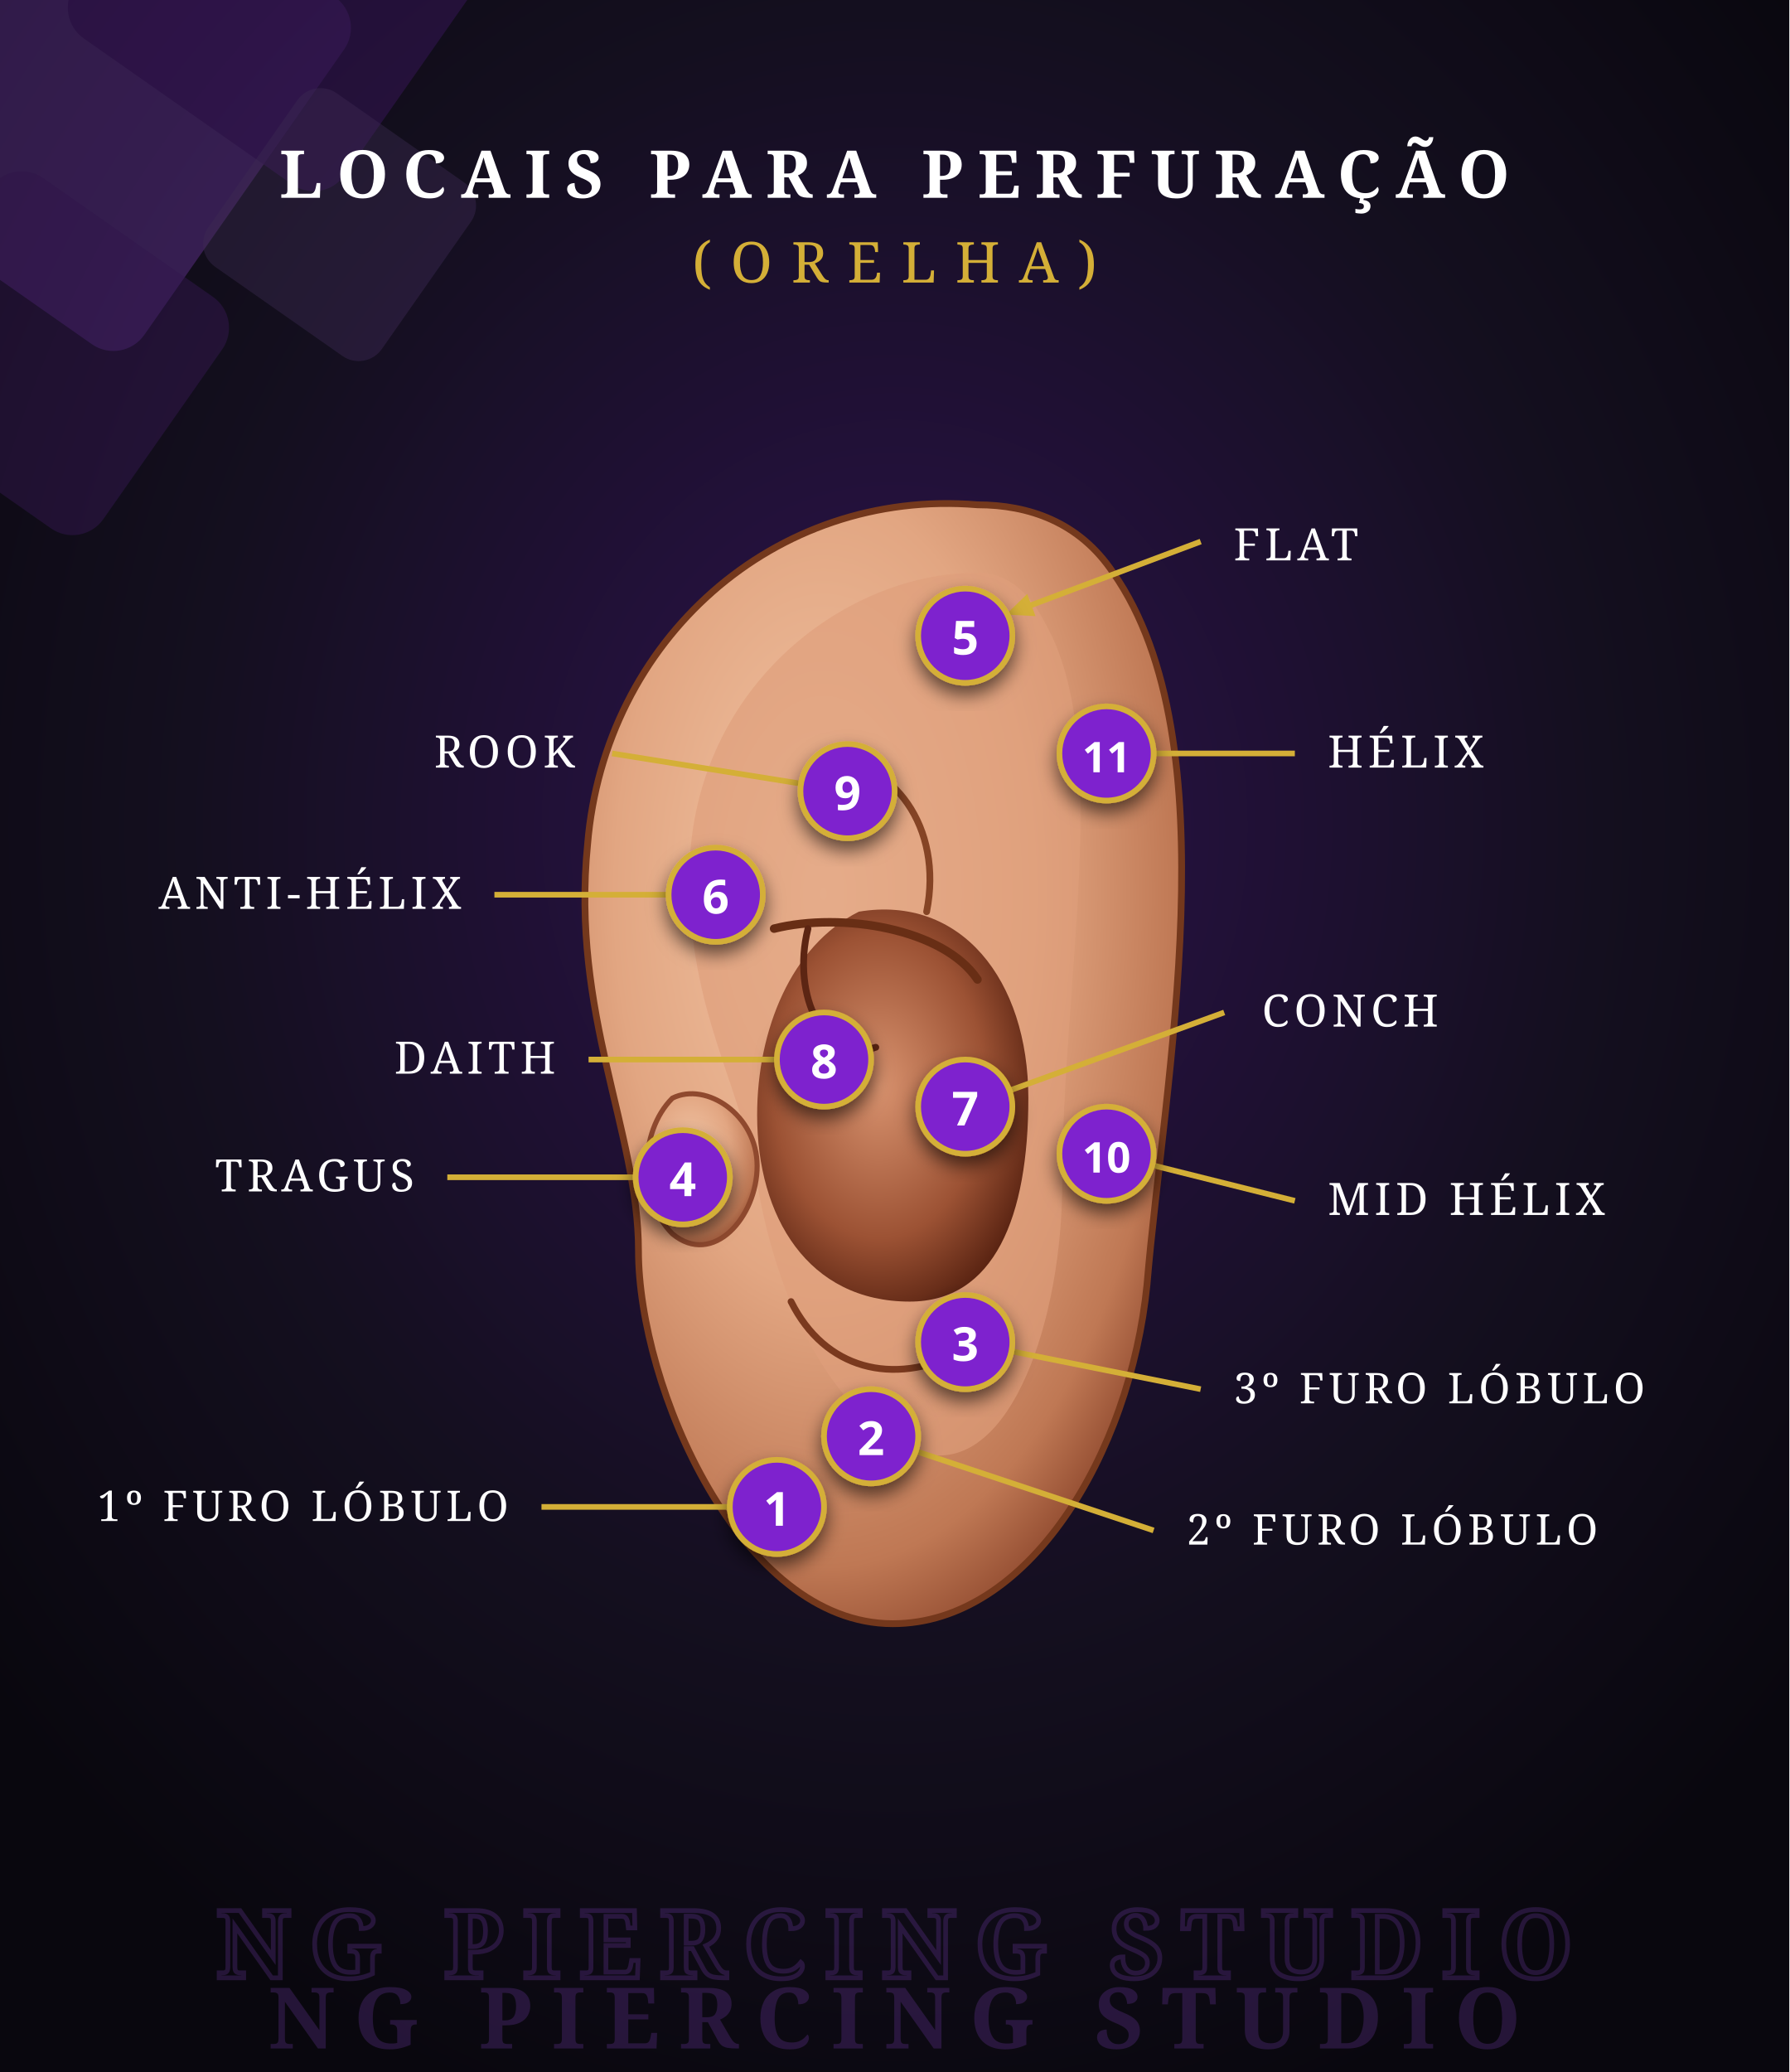
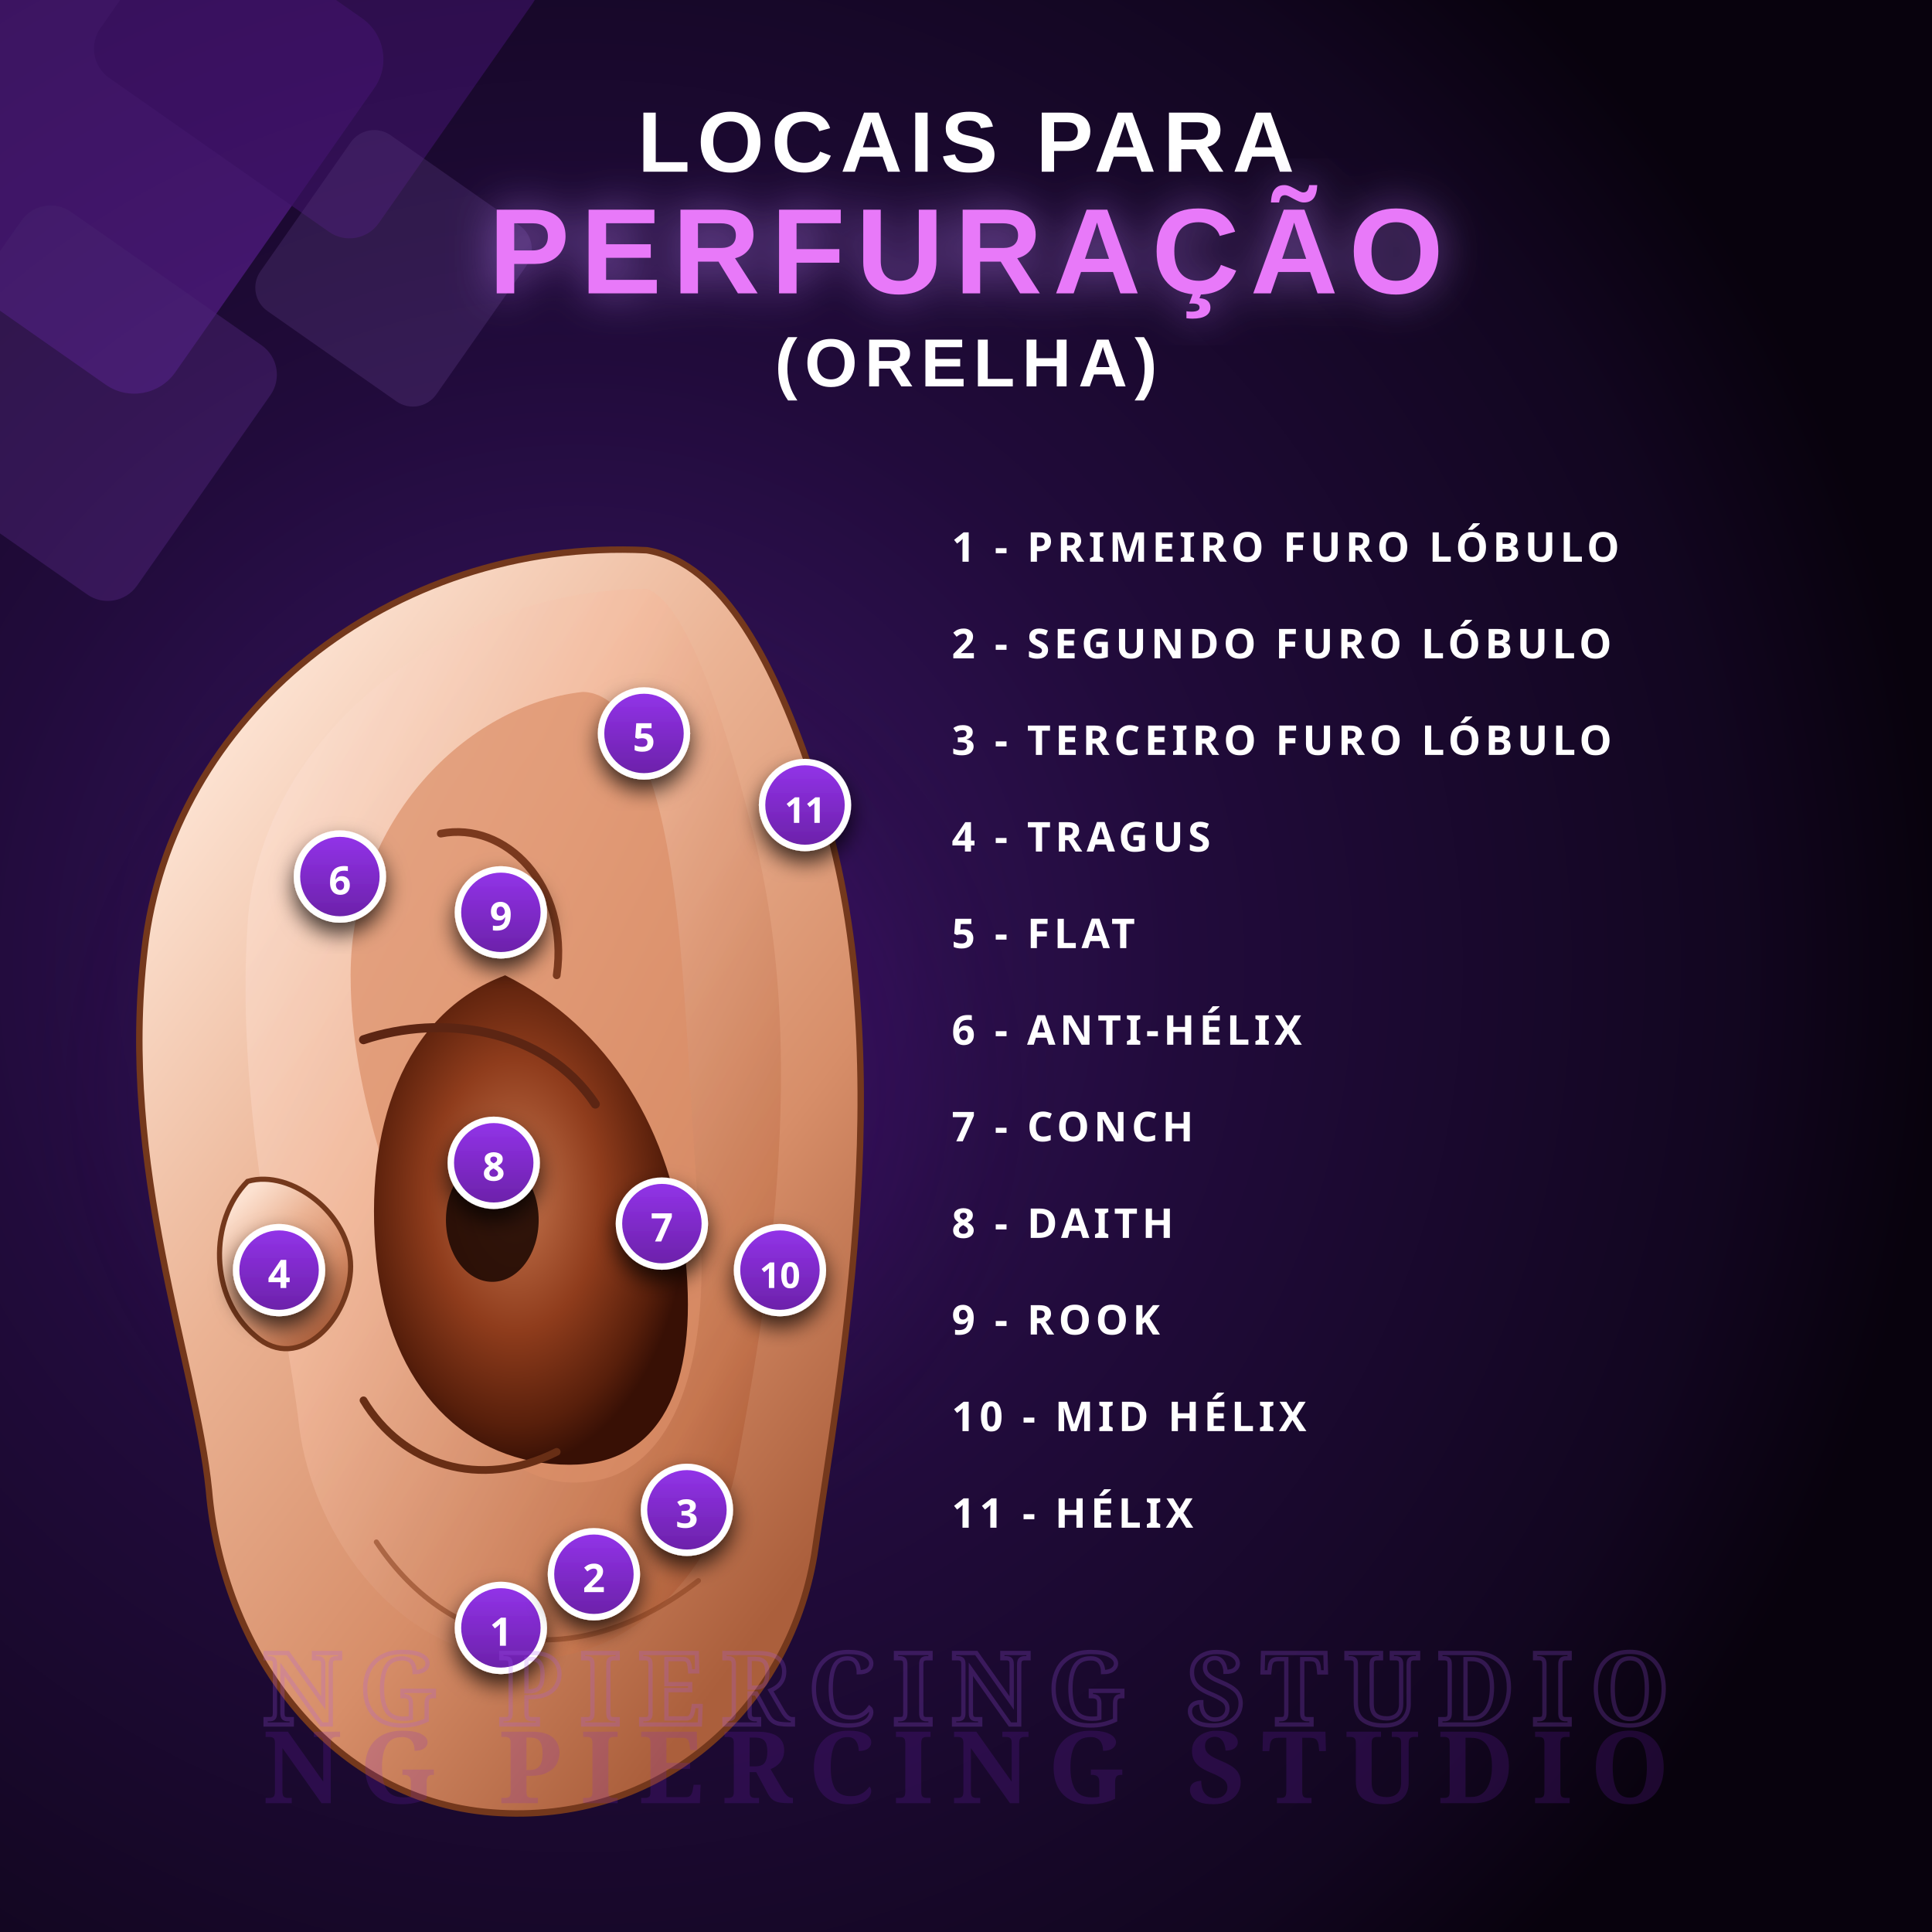
- <svg xmlns="http://www.w3.org/2000/svg" viewBox="0 0 380 440" width="100%" height="100%">
+ <svg xmlns="http://www.w3.org/2000/svg" viewBox="0 0 540 540" width="100%" height="100%">
  <defs>
-     <radialGradient id="bgGrad" cx="50%" cy="40%" r="65%">
-       <stop offset="0%" stop-color="#2d124d" />
-       <stop offset="60%" stop-color="#140f1f" />
-       <stop offset="100%" stop-color="#09070e" />
+     <radialGradient id="bgGrad" cx="30%" cy="50%" r="70%">
+       <stop offset="0%" stop-color="#3b1566" />
+       <stop offset="45%" stop-color="#210b3b" />
+       <stop offset="85%" stop-color="#120620" />
+       <stop offset="100%" stop-color="#08020d" />
    </radialGradient>
-     <radialGradient id="earSkin" cx="40%" cy="35%" r="70%">
-       <stop offset="0%" stop-color="#F2C5A5" />
-       <stop offset="50%" stop-color="#E2A682" />
-       <stop offset="85%" stop-color="#BF7854" />
-       <stop offset="100%" stop-color="#8F492E" />
+     <radialGradient id="earVignette" cx="50%" cy="50%" r="50%">
+       <stop offset="0%" stop-color="#581c87" stop-opacity="0.45" />
+       <stop offset="70%" stop-color="#3b0764" stop-opacity="0.15" />
+       <stop offset="100%" stop-color="#120620" stop-opacity="0" />
    </radialGradient>
-     <radialGradient id="earInner" cx="45%" cy="45%" r="60%">
-       <stop offset="0%" stop-color="#D8926E" />
-       <stop offset="65%" stop-color="#9C5234" />
-       <stop offset="100%" stop-color="#5C2513" />
+     <linearGradient id="skinBase" x1="20%" y1="10%" x2="80%" y2="90%">
+       <stop offset="0%" stop-color="#FCE1D0" />
+       <stop offset="35%" stop-color="#EBB394" />
+       <stop offset="70%" stop-color="#D78E69" />
+       <stop offset="100%" stop-color="#AB5F3C" />
+     </linearGradient>
+     <linearGradient id="earHelixFold" x1="0%" y1="0%" x2="100%" y2="100%">
+       <stop offset="0%" stop-color="#FEECE2" />
+       <stop offset="40%" stop-color="#F2BA9D" />
+       <stop offset="80%" stop-color="#C5754E" />
+       <stop offset="100%" stop-color="#8E3C1B" />
+     </linearGradient>
+     <radialGradient id="earConchInner" cx="45%" cy="45%" r="55%">
+       <stop offset="0%" stop-color="#C5754E" />
+       <stop offset="50%" stop-color="#8F3C1C" />
+       <stop offset="85%" stop-color="#581F0B" />
+       <stop offset="100%" stop-color="#381005" />
    </radialGradient>
-     <filter id="pinShadow" x="-30%" y="-30%" width="160%" height="160%">
-       <feDropShadow dx="0" dy="2" stdDeviation="2" flood-color="#000" flood-opacity="0.6" />
+     <filter id="pinShadow" x="-40%" y="-40%" width="180%" height="180%">
+       <feDropShadow dx="0" dy="3" stdDeviation="3" flood-color="#000000" flood-opacity="0.75" />
    </filter>
-     <marker id="arrowGold" viewBox="0 0 10 10" refX="6" refY="5" markerWidth="6" markerHeight="6" orient="auto-start-reverse">
-       <path d="M 0 1.5 L 8 5 L 0 8.5 z" fill="#D4AF37" />
-     </marker>
+     <filter id="glowPurple" x="-20%" y="-20%" width="140%" height="140%">
+       <feDropShadow dx="0" dy="0" stdDeviation="6" flood-color="#C084FC" flood-opacity="0.6" />
+     </filter>
+     <linearGradient id="pinGrad" x1="0%" y1="0%" x2="0%" y2="100%">
+       <stop offset="0%" stop-color="#9333EA" />
+       <stop offset="100%" stop-color="#6B21A8" />
+     </linearGradient>
+     <style>
+       .pin-group { cursor: pointer; transition: transform 0.2s ease; }
+       .pin-group:hover circle.pin-circle { fill: #A855F7; stroke: #FDE047; stroke-width: 2.2px; }
+       .pin-group:hover text.pin-txt { fill: #FFFFFF; font-weight: 900; }
+       .legend-row { cursor: pointer; transition: opacity 0.2s, transform 0.2s; }
+       .legend-row:hover rect.legend-bg { fill: rgba(168, 85, 247, 0.28); }
+       .legend-row:hover text.legend-txt { fill: #FDE047; font-weight: 800; }
+     </style>
  </defs>
  <rect width="100%" height="100%" fill="url(#bgGrad)" />
-   <g opacity="0.25">
-     <rect x="-30" y="-30" width="90" height="90" rx="8" fill="#A855F7" transform="rotate(35 15 15)" />
-     <rect x="25" y="-40" width="70" height="70" rx="8" fill="#7E22CE" transform="rotate(35 60 -5)" opacity="0.7" />
-     <rect x="-20" y="45" width="60" height="60" rx="8" fill="#9333EA" transform="rotate(35 10 75)" opacity="0.5" />
-     <rect x="50" y="25" width="45" height="45" rx="6" fill="#C084FC" transform="rotate(35 72 47)" opacity="0.4" />
+   <g opacity="0.32">
+     <rect x="-35" y="-35" width="125" height="125" rx="14" fill="#9333EA" transform="rotate(35 25 25)" />
+     <rect x="40" y="-45" width="95" height="95" rx="10" fill="#7E22CE" transform="rotate(35 85 5)" opacity="0.7" />
+     <rect x="-20" y="70" width="85" height="85" rx="10" fill="#A855F7" transform="rotate(35 22 112)" opacity="0.5" />
+     <rect x="80" y="45" width="60" height="60" rx="8" fill="#C084FC" transform="rotate(35 110 75)" opacity="0.4" />
  </g>
-   <g transform="translate(190, 42)" text-anchor="middle">
-     <text fill="#FFFFFF" font-family="'Cinzel', Georgia, serif" font-size="14" font-weight="600" letter-spacing="3">LOCAIS PARA PERFURAÇÃO</text>
-     <text y="18" fill="#D4AF37" font-family="'Cinzel', Georgia, serif" font-size="12" font-weight="500" letter-spacing="4">(ORELHA)</text>
+   <g text-anchor="middle">
+     <text x="270" y="48" fill="#FFFFFF" font-family="'Montserrat', 'Arial', sans-serif" font-size="24" font-weight="900" letter-spacing="2">LOCAIS PARA</text>
+     <text x="270" y="82" fill="#E879F9" font-family="'Montserrat', 'Arial', sans-serif" font-size="34" font-weight="900" letter-spacing="3" filter="url(#glowPurple)">PERFURAÇÃO</text>
+     <text x="270" y="108" fill="#FFFFFF" font-family="'Montserrat', 'Arial', sans-serif" font-size="19" font-weight="800" letter-spacing="2">(ORELHA)</text>
  </g>
-   <g transform="translate(190, 420)" text-anchor="middle" opacity="0.18">
-     <text fill="none" stroke="#A855F7" stroke-width="1" font-family="'Cinzel', Georgia, serif" font-size="20" font-weight="600" letter-spacing="4">NG PIERCING STUDIO</text>
-     <text y="15" fill="#A855F7" font-family="'Cinzel', Georgia, serif" font-size="18" font-weight="600" letter-spacing="4">NG PIERCING STUDIO</text>
+   <circle cx="152" cy="305" r="145" fill="url(#earVignette)" />
+   <g id="earAnatomyArtwork" transform="translate(152, 305) scale(0.72)">
+     <path d="M 40 -210              C -60 -215, -145 -145, -155 -55              C -165 30, -135 105, -130 155              C -125 215, -85 275, -20 280              C 45 285, 95 240, 105 180              C 115 110, 140 -20, 105 -120              C 90 -165, 70 -205, 40 -210 Z" fill="url(#skinBase)" stroke="#74381C" stroke-width="2.5" />
+     <path d="M 40 -195              C -35 -195, -110 -140, -115 -65              C -120 10, -100 85, -95 130              C -90 170, -60 215, -15 220              C 25 225, 65 195, 75 145              C 85 90, 105 -15, 80 -105              C 70 -145, 55 -190, 40 -195 Z" fill="url(#earHelixFold)" opacity="0.85" />
+     <path d="M 15 -155              C -30 -150, -75 -105, -75 -45              C -75 5, -55 45, -45 85              C -35 130, -10 160, 25 150              C 55 140, 65 95, 60 45              C 55 -15, 55 -85, 40 -125              C 35 -145, 25 -155, 15 -155 Z" fill="#DB8E68" opacity="0.7" />
+     <path d="M -15 -45              C -55 -30, -70 15, -65 65              C -60 115, -30 145, 10 145              C 45 145, 60 115, 55 65              C 50 15, 25 -25, -15 -45 Z" fill="url(#earConchInner)" />
+     <ellipse cx="-20" cy="50" rx="18" ry="24" fill="#200A03" opacity="0.9" />
+     <path d="M -115 35              C -130 50, -130 80, -112 95              C -95 110, -75 88, -75 68              C -75 48, -98 30, -115 35 Z" fill="url(#skinBase)" stroke="#74381C" stroke-width="2" />
+     <path d="M -70 120 C -55 145, -25 155, 5 140" fill="none" stroke="#682E15" stroke-width="3" stroke-linecap="round" />
+     <path d="M -70 -20 C -40 -30, 0 -25, 20 5" fill="none" stroke="#5C2513" stroke-width="3.5" stroke-linecap="round" />
+     <path d="M -40 -100 C -15 -105, 10 -80, 5 -45" fill="none" stroke="#7A391E" stroke-width="3" stroke-linecap="round" />
+     <path d="M -65 175 C -35 220, 15 225, 60 190" fill="none" stroke="#8A4222" stroke-width="2" stroke-linecap="round" opacity="0.6" />
  </g>
-   <g id="earAnatomy" transform="translate(42, 28) scale(0.72)">
-     <path d="M 230 110               C 170 105, 120 150, 115 210              C 110 260, 130 295, 130 330              C 130 370, 160 440, 205 440              C 245 440, 275 390, 280 340              C 285 280, 305 180, 270 130              C 260 115, 245 110, 230 110 Z" fill="url(#earSkin)" stroke="#74381C" stroke-width="2" />
-     <path d="M 230 130              C 190 130, 145 165, 145 220              C 145 260, 160 280, 165 310              C 170 340, 185 380, 215 390              C 240 395, 255 350, 255 310              C 255 250, 270 180, 250 145              C 245 135, 238 130, 230 130 Z" fill="#DF9E7B" opacity="0.65" />
-     <path d="M 195 230              C 175 240, 165 265, 165 290              C 165 320, 180 345, 210 345              C 235 345, 245 320, 245 285              C 245 250, 225 225, 195 230 Z" fill="url(#earInner)" />
-     <path d="M 140 285              C 130 295, 130 315, 140 325              C 152 335, 165 320, 165 305              C 165 290, 150 280, 140 285 Z" fill="url(#earSkin)" stroke="#8F492E" stroke-width="1.5" />
-     <path d="M 175 345 C 185 365, 205 370, 225 360" fill="none" stroke="#7A391E" stroke-width="2" stroke-linecap="round" />
-     <path d="M 170 235 C 190 230, 220 235, 230 250" fill="none" stroke="#682E15" stroke-width="2.5" stroke-linecap="round" />
-     <path d="M 180 235 C 175 255, 185 275, 200 270" fill="none" stroke="#5C2513" stroke-width="2" stroke-linecap="round" />
-     <path d="M 185 185 C 205 185, 220 205, 215 230" fill="none" stroke="#854425" stroke-width="2" stroke-linecap="round" />
+   <g class="pin-group" id="pin-orelha-1">
+     <circle cx="140" cy="455" r="12" fill="url(#pinGrad)" stroke="#FFFFFF" stroke-width="1.8" filter="url(#pinShadow)" class="pin-circle" />
+     <text x="140" y="460" fill="#FFFFFF" font-family="'Montserrat', sans-serif" font-size="11" font-weight="800" text-anchor="middle" class="pin-txt">1</text>
  </g>
-   <g class="map-pin-item">
-     <path d="M 215 130 L 255 115" stroke="#D4AF37" stroke-width="1.2" marker-start="url(#arrowGold)" />
-     <circle cx="205" cy="135" r="10" fill="#7E22CE" stroke="#D4AF37" stroke-width="1.2" filter="url(#pinShadow)" />
-     <text x="205" y="139" fill="#FFF" font-family="'Montserrat', sans-serif" font-size="10" font-weight="700" text-anchor="middle">5</text>
-     <text x="262" y="119" fill="#FFF" font-family="'Cinzel', serif" font-size="9.5" letter-spacing="1">FLAT</text>
+   <g class="pin-group" id="pin-orelha-2">
+     <circle cx="166" cy="440" r="12" fill="url(#pinGrad)" stroke="#FFFFFF" stroke-width="1.8" filter="url(#pinShadow)" class="pin-circle" />
+     <text x="166" y="445" fill="#FFFFFF" font-family="'Montserrat', sans-serif" font-size="11" font-weight="800" text-anchor="middle" class="pin-txt">2</text>
  </g>
-   <g class="map-pin-item">
-     <path d="M 180 168 L 130 160" stroke="#D4AF37" stroke-width="1.2" marker-start="url(#arrowGold)" />
-     <circle cx="180" cy="168" r="10" fill="#7E22CE" stroke="#D4AF37" stroke-width="1.2" filter="url(#pinShadow)" />
-     <text x="180" y="172" fill="#FFF" font-family="'Montserrat', sans-serif" font-size="10" font-weight="700" text-anchor="middle">9</text>
-     <text x="122" y="163" fill="#FFF" font-family="'Cinzel', serif" font-size="9.5" letter-spacing="1" text-anchor="end">ROOK</text>
+   <g class="pin-group" id="pin-orelha-3">
+     <circle cx="192" cy="422" r="12" fill="url(#pinGrad)" stroke="#FFFFFF" stroke-width="1.8" filter="url(#pinShadow)" class="pin-circle" />
+     <text x="192" y="427" fill="#FFFFFF" font-family="'Montserrat', sans-serif" font-size="11" font-weight="800" text-anchor="middle" class="pin-txt">3</text>
  </g>
-   <g class="map-pin-item">
-     <path d="M 152 190 L 105 190" stroke="#D4AF37" stroke-width="1.2" marker-start="url(#arrowGold)" />
-     <circle cx="152" cy="190" r="10" fill="#7E22CE" stroke="#D4AF37" stroke-width="1.2" filter="url(#pinShadow)" />
-     <text x="152" y="194" fill="#FFF" font-family="'Montserrat', sans-serif" font-size="10" font-weight="700" text-anchor="middle">6</text>
-     <text x="98" y="193" fill="#FFF" font-family="'Cinzel', serif" font-size="9.5" letter-spacing="1" text-anchor="end">ANTI-HÉLIX</text>
+   <g class="pin-group" id="pin-orelha-4">
+     <circle cx="78" cy="355" r="12" fill="url(#pinGrad)" stroke="#FFFFFF" stroke-width="1.8" filter="url(#pinShadow)" class="pin-circle" />
+     <text x="78" y="360" fill="#FFFFFF" font-family="'Montserrat', sans-serif" font-size="11" font-weight="800" text-anchor="middle" class="pin-txt">4</text>
  </g>
-   <g class="map-pin-item">
-     <path d="M 235 160 L 275 160" stroke="#D4AF37" stroke-width="1.2" marker-start="url(#arrowGold)" />
-     <circle cx="235" cy="160" r="10" fill="#7E22CE" stroke="#D4AF37" stroke-width="1.2" filter="url(#pinShadow)" />
-     <text x="235" y="164" fill="#FFF" font-family="'Montserrat', sans-serif" font-size="9" font-weight="700" text-anchor="middle">11</text>
-     <text x="282" y="163" fill="#FFF" font-family="'Cinzel', serif" font-size="9.5" letter-spacing="1">HÉLIX</text>
+   <g class="pin-group" id="pin-orelha-5">
+     <circle cx="180" cy="205" r="12" fill="url(#pinGrad)" stroke="#FFFFFF" stroke-width="1.8" filter="url(#pinShadow)" class="pin-circle" />
+     <text x="180" y="210" fill="#FFFFFF" font-family="'Montserrat', sans-serif" font-size="11" font-weight="800" text-anchor="middle" class="pin-txt">5</text>
  </g>
-   <g class="map-pin-item">
-     <path d="M 175 225 L 125 225" stroke="#D4AF37" stroke-width="1.2" marker-start="url(#arrowGold)" />
-     <circle cx="175" cy="225" r="10" fill="#7E22CE" stroke="#D4AF37" stroke-width="1.2" filter="url(#pinShadow)" />
-     <text x="175" y="229" fill="#FFF" font-family="'Montserrat', sans-serif" font-size="10" font-weight="700" text-anchor="middle">8</text>
-     <text x="118" y="228" fill="#FFF" font-family="'Cinzel', serif" font-size="9.5" letter-spacing="1" text-anchor="end">DAITH</text>
+   <g class="pin-group" id="pin-orelha-6">
+     <circle cx="95" cy="245" r="12" fill="url(#pinGrad)" stroke="#FFFFFF" stroke-width="1.8" filter="url(#pinShadow)" class="pin-circle" />
+     <text x="95" y="250" fill="#FFFFFF" font-family="'Montserrat', sans-serif" font-size="11" font-weight="800" text-anchor="middle" class="pin-txt">6</text>
  </g>
-   <g class="map-pin-item">
-     <path d="M 205 235 L 260 215" stroke="#D4AF37" stroke-width="1.2" marker-start="url(#arrowGold)" />
-     <circle cx="205" cy="235" r="10" fill="#7E22CE" stroke="#D4AF37" stroke-width="1.2" filter="url(#pinShadow)" />
-     <text x="205" y="239" fill="#FFF" font-family="'Montserrat', sans-serif" font-size="10" font-weight="700" text-anchor="middle">7</text>
-     <text x="268" y="218" fill="#FFF" font-family="'Cinzel', serif" font-size="9.5" letter-spacing="1">CONCH</text>
+   <g class="pin-group" id="pin-orelha-7">
+     <circle cx="185" cy="342" r="12" fill="url(#pinGrad)" stroke="#FFFFFF" stroke-width="1.8" filter="url(#pinShadow)" class="pin-circle" />
+     <text x="185" y="347" fill="#FFFFFF" font-family="'Montserrat', sans-serif" font-size="11" font-weight="800" text-anchor="middle" class="pin-txt">7</text>
  </g>
-   <g class="map-pin-item">
-     <path d="M 235 245 L 275 255" stroke="#D4AF37" stroke-width="1.2" marker-start="url(#arrowGold)" />
-     <circle cx="235" cy="245" r="10" fill="#7E22CE" stroke="#D4AF37" stroke-width="1.2" filter="url(#pinShadow)" />
-     <text x="235" y="249" fill="#FFF" font-family="'Montserrat', sans-serif" font-size="9" font-weight="700" text-anchor="middle">10</text>
-     <text x="282" y="258" fill="#FFF" font-family="'Cinzel', serif" font-size="9.5" letter-spacing="1">MID HÉLIX</text>
+   <g class="pin-group" id="pin-orelha-8">
+     <circle cx="138" cy="325" r="12" fill="url(#pinGrad)" stroke="#FFFFFF" stroke-width="1.8" filter="url(#pinShadow)" class="pin-circle" />
+     <text x="138" y="330" fill="#FFFFFF" font-family="'Montserrat', sans-serif" font-size="11" font-weight="800" text-anchor="middle" class="pin-txt">8</text>
  </g>
-   <g class="map-pin-item">
-     <path d="M 145 250 L 95 250" stroke="#D4AF37" stroke-width="1.2" marker-start="url(#arrowGold)" />
-     <circle cx="145" cy="250" r="10" fill="#7E22CE" stroke="#D4AF37" stroke-width="1.2" filter="url(#pinShadow)" />
-     <text x="145" y="254" fill="#FFF" font-family="'Montserrat', sans-serif" font-size="10" font-weight="700" text-anchor="middle">4</text>
-     <text x="88" y="253" fill="#FFF" font-family="'Cinzel', serif" font-size="9.5" letter-spacing="1" text-anchor="end">TRAGUS</text>
+   <g class="pin-group" id="pin-orelha-9">
+     <circle cx="140" cy="255" r="12" fill="url(#pinGrad)" stroke="#FFFFFF" stroke-width="1.8" filter="url(#pinShadow)" class="pin-circle" />
+     <text x="140" y="260" fill="#FFFFFF" font-family="'Montserrat', sans-serif" font-size="11" font-weight="800" text-anchor="middle" class="pin-txt">9</text>
  </g>
-   <g class="map-pin-item">
-     <path d="M 205 285 L 255 295" stroke="#D4AF37" stroke-width="1.2" marker-start="url(#arrowGold)" />
-     <circle cx="205" cy="285" r="10" fill="#7E22CE" stroke="#D4AF37" stroke-width="1.2" filter="url(#pinShadow)" />
-     <text x="205" y="289" fill="#FFF" font-family="'Montserrat', sans-serif" font-size="10" font-weight="700" text-anchor="middle">3</text>
-     <text x="262" y="298" fill="#FFF" font-family="'Cinzel', serif" font-size="9" letter-spacing="1">3º FURO LÓBULO</text>
+   <g class="pin-group" id="pin-orelha-10">
+     <circle cx="218" cy="355" r="12" fill="url(#pinGrad)" stroke="#FFFFFF" stroke-width="1.8" filter="url(#pinShadow)" class="pin-circle" />
+     <text x="218" y="360" fill="#FFFFFF" font-family="'Montserrat', sans-serif" font-size="10" font-weight="800" text-anchor="middle" class="pin-txt">10</text>
  </g>
-   <g class="map-pin-item">
-     <path d="M 185 305 L 245 325" stroke="#D4AF37" stroke-width="1.2" marker-start="url(#arrowGold)" />
-     <circle cx="185" cy="305" r="10" fill="#7E22CE" stroke="#D4AF37" stroke-width="1.2" filter="url(#pinShadow)" />
-     <text x="185" y="309" fill="#FFF" font-family="'Montserrat', sans-serif" font-size="10" font-weight="700" text-anchor="middle">2</text>
-     <text x="252" y="328" fill="#FFF" font-family="'Cinzel', serif" font-size="9" letter-spacing="1">2º FURO LÓBULO</text>
+   <g class="pin-group" id="pin-orelha-11">
+     <circle cx="225" cy="225" r="12" fill="url(#pinGrad)" stroke="#FFFFFF" stroke-width="1.8" filter="url(#pinShadow)" class="pin-circle" />
+     <text x="225" y="230" fill="#FFFFFF" font-family="'Montserrat', sans-serif" font-size="10" font-weight="800" text-anchor="middle" class="pin-txt">11</text>
  </g>
-   <g class="map-pin-item">
-     <path d="M 165 320 L 115 320" stroke="#D4AF37" stroke-width="1.2" marker-start="url(#arrowGold)" />
-     <circle cx="165" cy="320" r="10" fill="#7E22CE" stroke="#D4AF37" stroke-width="1.2" filter="url(#pinShadow)" />
-     <text x="165" y="324" fill="#FFF" font-family="'Montserrat', sans-serif" font-size="10" font-weight="700" text-anchor="middle">1</text>
-     <text x="108" y="323" fill="#FFF" font-family="'Cinzel', serif" font-size="9" letter-spacing="1" text-anchor="end">1º FURO LÓBULO</text>
+   <g id="earLegend" transform="translate(258, 140)">
+     <g class="legend-row">
+       <rect x="0" y="0" width="265" height="24" rx="4" fill="transparent" class="legend-bg" />
+       <text x="8" y="17" fill="#FFFFFF" font-family="'Montserrat', sans-serif" font-size="11.5" font-weight="700" letter-spacing="1.2" class="legend-txt">1 - PRIMEIRO FURO LÓBULO</text>
+     </g>
+     <g class="legend-row" transform="translate(0, 27)">
+       <rect x="0" y="0" width="265" height="24" rx="4" fill="transparent" class="legend-bg" />
+       <text x="8" y="17" fill="#FFFFFF" font-family="'Montserrat', sans-serif" font-size="11.5" font-weight="700" letter-spacing="1.2" class="legend-txt">2 - SEGUNDO FURO LÓBULO</text>
+     </g>
+     <g class="legend-row" transform="translate(0, 54)">
+       <rect x="0" y="0" width="265" height="24" rx="4" fill="transparent" class="legend-bg" />
+       <text x="8" y="17" fill="#FFFFFF" font-family="'Montserrat', sans-serif" font-size="11.5" font-weight="700" letter-spacing="1.2" class="legend-txt">3 - TERCEIRO FURO LÓBULO</text>
+     </g>
+     <g class="legend-row" transform="translate(0, 81)">
+       <rect x="0" y="0" width="265" height="24" rx="4" fill="transparent" class="legend-bg" />
+       <text x="8" y="17" fill="#FFFFFF" font-family="'Montserrat', sans-serif" font-size="11.5" font-weight="700" letter-spacing="1.2" class="legend-txt">4 - TRAGUS</text>
+     </g>
+     <g class="legend-row" transform="translate(0, 108)">
+       <rect x="0" y="0" width="265" height="24" rx="4" fill="transparent" class="legend-bg" />
+       <text x="8" y="17" fill="#FFFFFF" font-family="'Montserrat', sans-serif" font-size="11.5" font-weight="700" letter-spacing="1.2" class="legend-txt">5 - FLAT</text>
+     </g>
+     <g class="legend-row" transform="translate(0, 135)">
+       <rect x="0" y="0" width="265" height="24" rx="4" fill="transparent" class="legend-bg" />
+       <text x="8" y="17" fill="#FFFFFF" font-family="'Montserrat', sans-serif" font-size="11.5" font-weight="700" letter-spacing="1.2" class="legend-txt">6 - ANTI-HÉLIX</text>
+     </g>
+     <g class="legend-row" transform="translate(0, 162)">
+       <rect x="0" y="0" width="265" height="24" rx="4" fill="transparent" class="legend-bg" />
+       <text x="8" y="17" fill="#FFFFFF" font-family="'Montserrat', sans-serif" font-size="11.5" font-weight="700" letter-spacing="1.2" class="legend-txt">7 - CONCH</text>
+     </g>
+     <g class="legend-row" transform="translate(0, 189)">
+       <rect x="0" y="0" width="265" height="24" rx="4" fill="transparent" class="legend-bg" />
+       <text x="8" y="17" fill="#FFFFFF" font-family="'Montserrat', sans-serif" font-size="11.5" font-weight="700" letter-spacing="1.2" class="legend-txt">8 - DAITH</text>
+     </g>
+     <g class="legend-row" transform="translate(0, 216)">
+       <rect x="0" y="0" width="265" height="24" rx="4" fill="transparent" class="legend-bg" />
+       <text x="8" y="17" fill="#FFFFFF" font-family="'Montserrat', sans-serif" font-size="11.5" font-weight="700" letter-spacing="1.2" class="legend-txt">9 - ROOK</text>
+     </g>
+     <g class="legend-row" transform="translate(0, 243)">
+       <rect x="0" y="0" width="265" height="24" rx="4" fill="transparent" class="legend-bg" />
+       <text x="8" y="17" fill="#FFFFFF" font-family="'Montserrat', sans-serif" font-size="11.5" font-weight="700" letter-spacing="1.2" class="legend-txt">10 - MID HÉLIX</text>
+     </g>
+     <g class="legend-row" transform="translate(0, 270)">
+       <rect x="0" y="0" width="265" height="24" rx="4" fill="transparent" class="legend-bg" />
+       <text x="8" y="17" fill="#FFFFFF" font-family="'Montserrat', sans-serif" font-size="11.5" font-weight="700" letter-spacing="1.2" class="legend-txt">11 - HÉLIX</text>
+     </g>
+   </g>
+   <g transform="translate(270, 482)" text-anchor="middle">
+     <text y="0" fill="none" stroke="#A855F7" stroke-width="1.2" opacity="0.22" font-family="'Cinzel', 'Georgia', serif" font-size="28" font-weight="700" letter-spacing="5">NG PIERCING STUDIO</text>
+     <text y="22" fill="#7E22CE" opacity="0.18" font-family="'Cinzel', 'Georgia', serif" font-size="28" font-weight="700" letter-spacing="5">NG PIERCING STUDIO</text>
  </g>
</svg>
